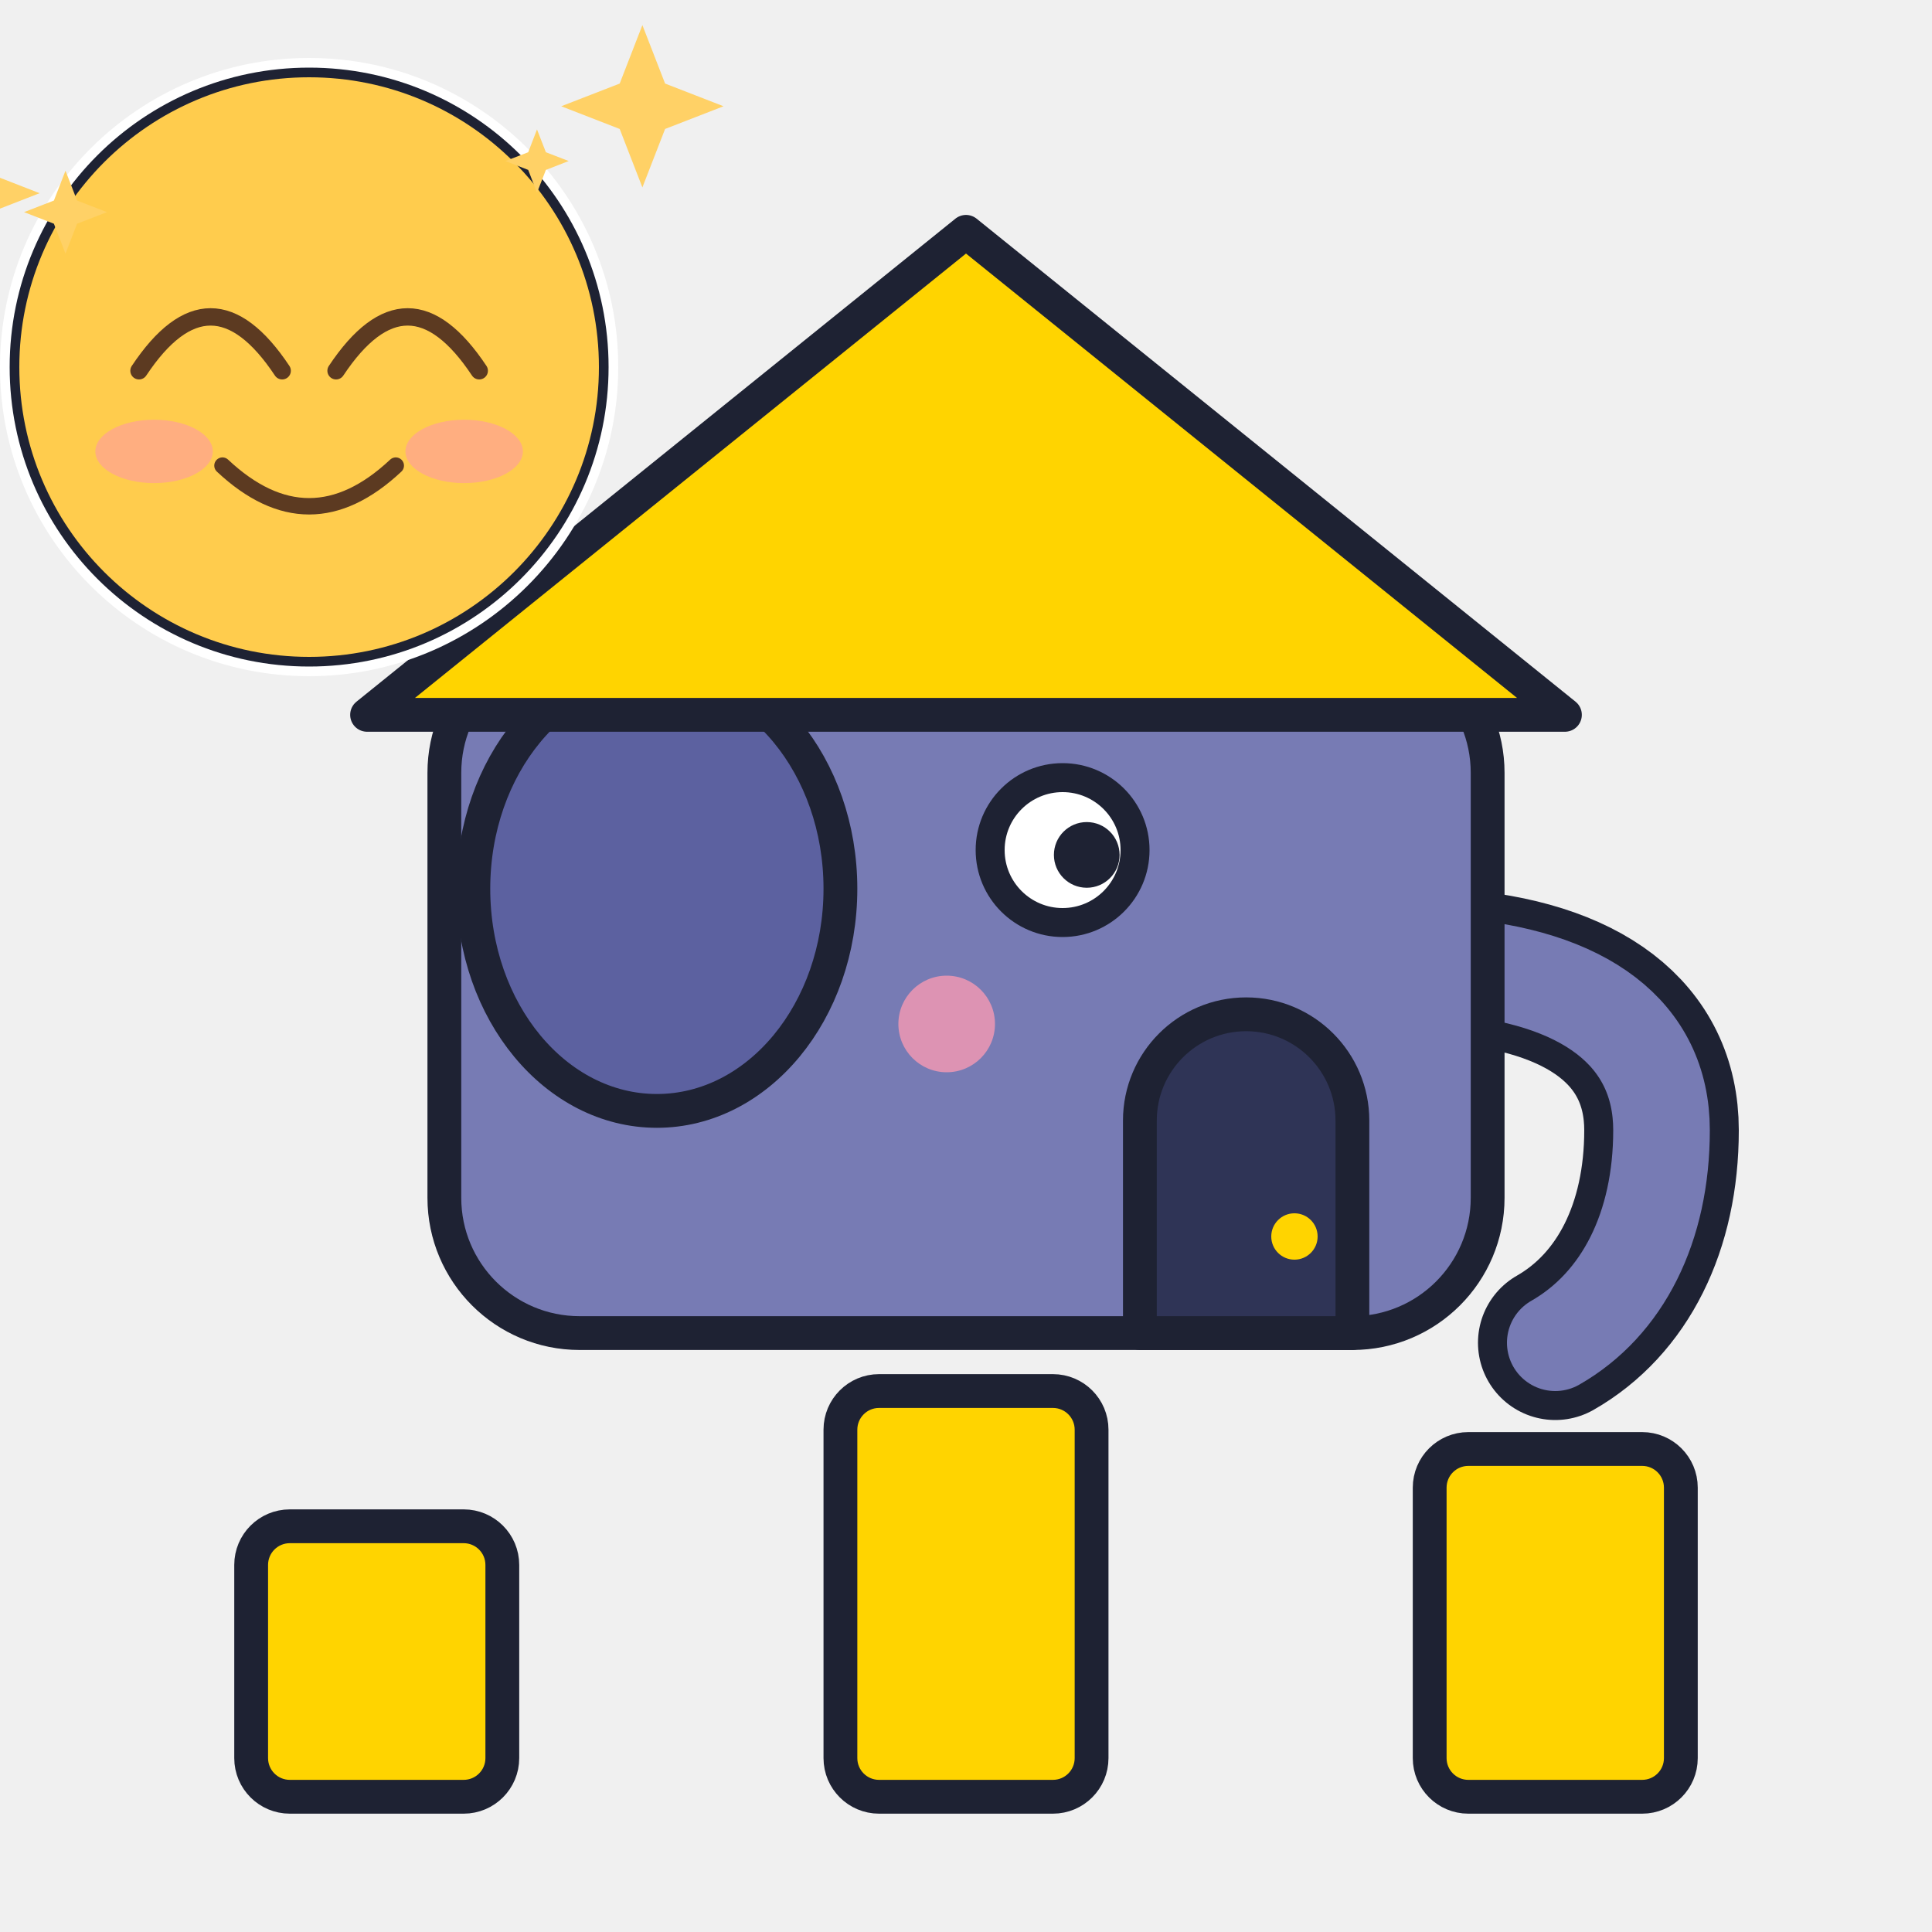
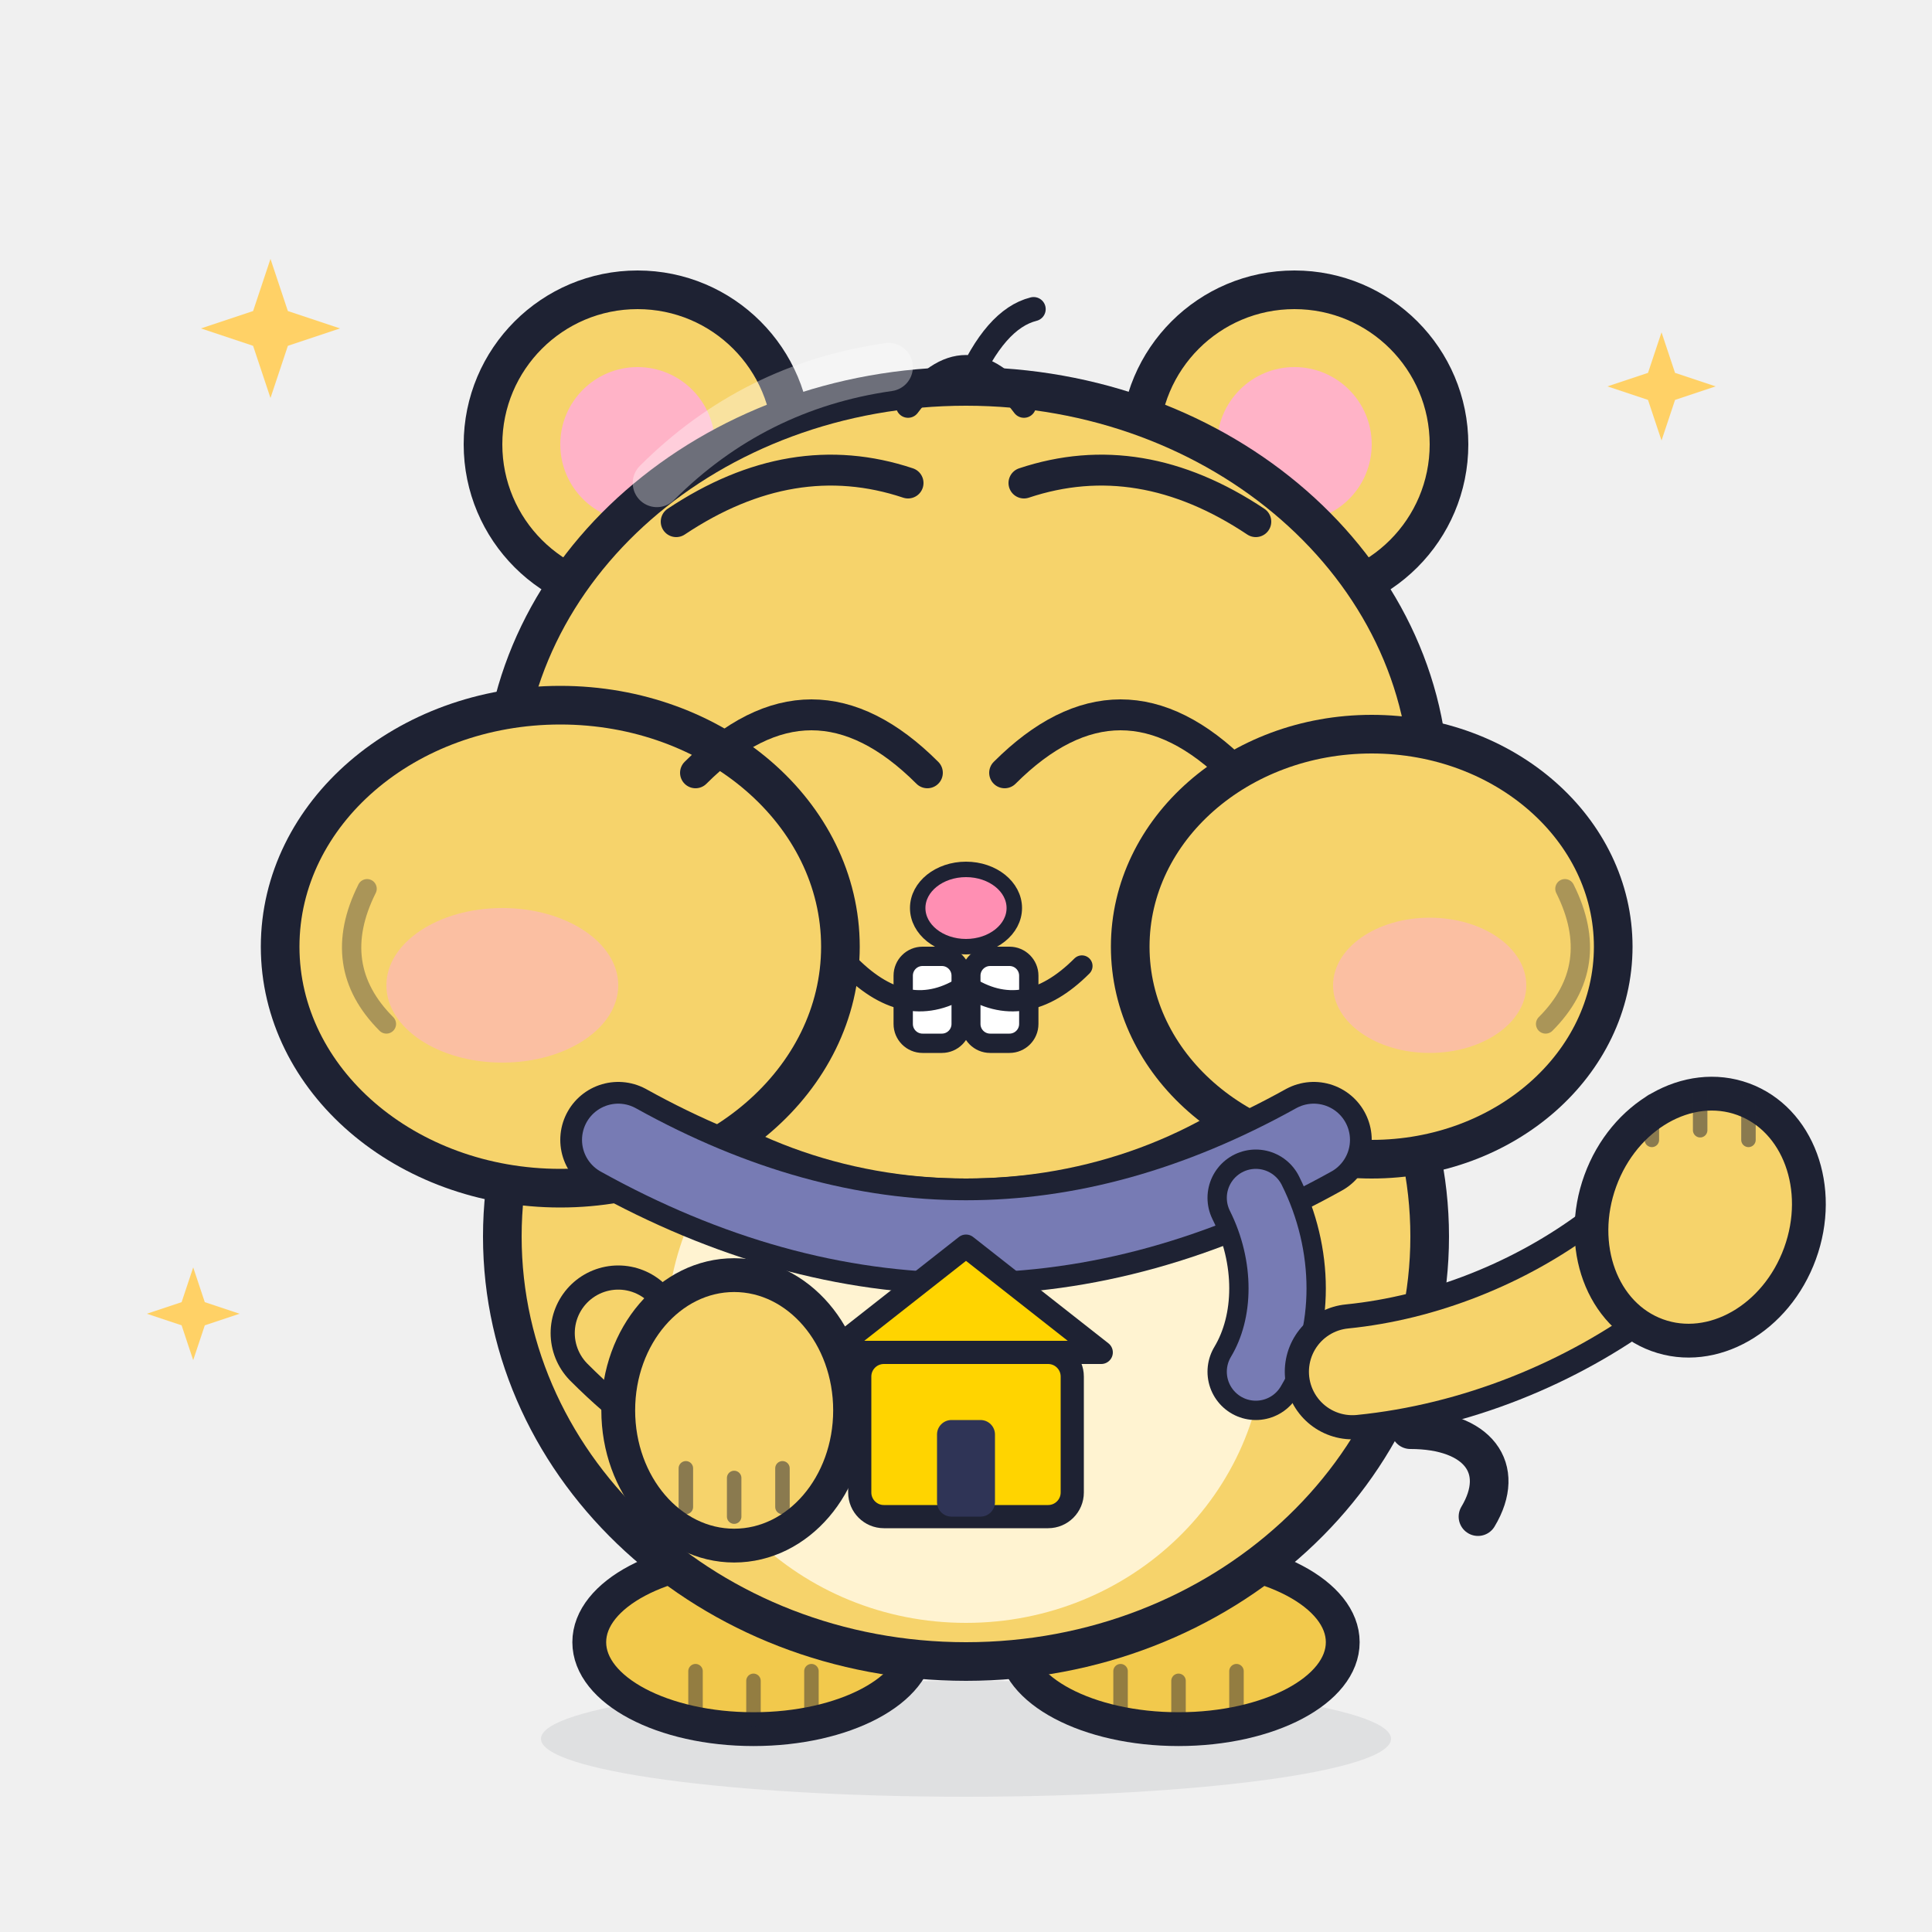
- <svg xmlns="http://www.w3.org/2000/svg" viewBox="0 0 200 200" width="200" height="200" role="img" aria-label="ClickHouse 小象 · 笑 Smile">
+ <svg xmlns="http://www.w3.org/2000/svg" viewBox="0 0 200 200" width="88" height="88" role="img" aria-label="ClickHouse 仓鼠 · 笑 Smile">
  <style>
- .ex-motion { animation: ex-bob 3.2s ease-in-out infinite; transform-box: fill-box; transform-origin: 50% 50%; }
- .ex-anim-tear { animation: ex-tear 1.8s ease-in infinite; transform-box: fill-box; transform-origin: center; }
- .ex-anim-sweat { animation: ex-tear 1.5s ease-in infinite; transform-box: fill-box; transform-origin: center; }
- .ex-anim-heart { animation: ex-heart 2.2s ease-out infinite; transform-box: fill-box; transform-origin: center; }
- .ex-anim-spark { animation: ex-spark 1.9s ease-in-out infinite; transform-box: fill-box; transform-origin: center; }
- .ex-anim-rain { animation: ex-rain 1.4s linear infinite; transform-box: fill-box; transform-origin: center; }
- .ex-anim-confetti { animation: ex-confetti 2.4s linear infinite; transform-box: fill-box; transform-origin: center; }
- .ex-anim-pulse { animation: ex-pulse 1.6s ease-in-out infinite; transform-box: fill-box; transform-origin: center; }
- .ex-anim-knock { animation: ex-knock 0.55s ease-in-out infinite; transform-box: fill-box; transform-origin: center; }
- .ex-anim-knockline { animation: ex-knockline 0.55s ease-out infinite; transform-box: fill-box; transform-origin: center; }
- .ex-anim-palm { animation: ex-palm 0.9s ease-in-out infinite; transform-box: fill-box; transform-origin: center; }
- .ex-anim-steam { animation: ex-steam 1.8s ease-out infinite; transform-box: fill-box; transform-origin: center; }
- .ex-anim-shock { animation: ex-shock 0.5s ease-in-out infinite; transform-box: fill-box; transform-origin: center; }
- .ex-anim-please { animation: ex-please 1.4s ease-in-out infinite; transform-box: fill-box; transform-origin: center; }
- .ex-anim-drift { animation: ex-drift 4.5s ease-in-out infinite; transform-box: fill-box; transform-origin: center; }
- @keyframes ex-bob { 0%,100% { transform: translateY(0); } 50% { transform: translateY(-2.5px); } }
- @keyframes ex-tear { 0% { transform: translateY(0); opacity: 0; } 18% { opacity: 1; } 100% { transform: translateY(8.58px); opacity: 0; } }
- @keyframes ex-heart { 0% { transform: translateY(0) scale(.65); opacity: 0; } 20% { opacity: 1; } 100% { transform: translateY(-14.04px) scale(1.15); opacity: 0; } }
- @keyframes ex-spark { 0%,100% { transform: scale(.6) rotate(0deg); opacity: .3; } 50% { transform: scale(1.15) rotate(25deg); opacity: 1; } }
- @keyframes ex-rain { 0% { transform: translateY(0); opacity: 0; } 20% { opacity: 1; } 100% { transform: translateY(9.36px); opacity: 0; } }
- @keyframes ex-confetti { 0% { transform: translateY(-4px) rotate(0deg); opacity: 1; } 100% { transform: translateY(14px) rotate(200deg); opacity: 0; } }
- @keyframes ex-pulse { 0%,100% { transform: scale(1); opacity: .35; } 50% { transform: scale(1.18); opacity: .7; } }
- @keyframes ex-knock { 0%,100% { transform: translateX(3.51px); } 35% { transform: translateX(0); } }
- @keyframes ex-knockline { 0%,100% { transform: scaleX(.6); opacity: .35; } 35% { transform: scaleX(1); opacity: 1; } }
- @keyframes ex-palm { 0%,100% { transform: translateY(0) rotate(0deg); } 50% { transform: translateY(-1px) rotate(-4deg); } }
- @keyframes ex-steam { 0% { transform: translateY(0); opacity: .7; } 100% { transform: translateY(-7.02px); opacity: 0; } }
- @keyframes ex-shock { 0%,100% { transform: scaleX(.7); opacity: .4; } 50% { transform: scaleX(1.25); opacity: 1; } }
- @keyframes ex-please { 0%,100% { transform: translateY(0); } 50% { transform: translateY(-1.5px); } }
- @keyframes ex-drift { 0%,100% { transform: translateY(0); } 50% { transform: translateY(-1.56px); } }
- @media (prefers-reduced-motion: reduce) {
-   .ex-motion, [class*="ex-anim-"] { animation: none !important; }
- }
- </style>
+   .ex-motion { animation: ex-bob 3.2s ease-in-out infinite; transform-box: fill-box; transform-origin: 50% 50%; }
+   .ex-anim-tear { animation: ex-tear 1.8s ease-in infinite; transform-box: fill-box; transform-origin: center; }
+   .ex-anim-sweat { animation: ex-tear 1.5s ease-in infinite; transform-box: fill-box; transform-origin: center; }
+   .ex-anim-heart { animation: ex-heart 2.2s ease-out infinite; transform-box: fill-box; transform-origin: center; }
+   .ex-anim-spark { animation: ex-spark 1.9s ease-in-out infinite; transform-box: fill-box; transform-origin: center; }
+   .ex-anim-rain { animation: ex-rain 1.4s linear infinite; transform-box: fill-box; transform-origin: center; }
+   .ex-anim-confetti { animation: ex-confetti 2.4s linear infinite; transform-box: fill-box; transform-origin: center; }
+   .ex-anim-pulse { animation: ex-pulse 1.6s ease-in-out infinite; transform-box: fill-box; transform-origin: center; }
+   .ex-anim-knock { animation: ex-knock 0.55s ease-in-out infinite; transform-box: fill-box; transform-origin: center; }
+   .ex-anim-knockline { animation: ex-knockline 0.55s ease-out infinite; transform-box: fill-box; transform-origin: center; }
+   .ex-anim-palm { animation: ex-palm 0.9s ease-in-out infinite; transform-box: fill-box; transform-origin: center; }
+   .ex-anim-steam { animation: ex-steam 1.8s ease-out infinite; transform-box: fill-box; transform-origin: center; }
+   .ex-anim-shock { animation: ex-shock 0.5s ease-in-out infinite; transform-box: fill-box; transform-origin: center; }
+   @keyframes ex-bob { 0%,100% { transform: translateY(0); } 50% { transform: translateY(-2.5px); } }
+   @keyframes ex-bounce { 0%,100% { transform: translateY(0); } 40% { transform: translateY(-6px); } 60% { transform: translateY(-2px); } }
+   @keyframes ex-tremble { 0%,100% { transform: translateX(0); } 25% { transform: translateX(-1px); } 75% { transform: translateX(1px); } }
+   @keyframes ex-sway { 0%,100% { transform: rotate(0deg); } 50% { transform: rotate(2deg); } }
+   @keyframes ex-shake { 0%,100% { transform: translateX(0); } 20% { transform: translateX(-4.24px); } 40% { transform: translateX(4.24px); } 60% { transform: translateX(-2.75px); } 80% { transform: translateX(1.75px); } }
+   @keyframes ex-tear { 0% { transform: translateY(0); opacity: 0; } 18% { opacity: 1; } 100% { transform: translateY(8.58px); opacity: 0; } }
+   @keyframes ex-heart { 0% { transform: translateY(0) scale(.65); opacity: 0; } 20% { opacity: 1; } 100% { transform: translateY(-14.04px) scale(1.15); opacity: 0; } }
+   @keyframes ex-spark { 0%,100% { transform: scale(.6) rotate(0deg); opacity: .3; } 50% { transform: scale(1.15) rotate(25deg); opacity: 1; } }
+   @keyframes ex-rain { 0% { transform: translateY(0); opacity: 0; } 20% { opacity: 1; } 100% { transform: translateY(9.36px); opacity: 0; } }
+   @keyframes ex-confetti { 0% { transform: translateY(-4px) rotate(0deg); opacity: 1; } 100% { transform: translateY(14px) rotate(200deg); opacity: 0; } }
+   @keyframes ex-pulse { 0%,100% { transform: scale(1); opacity: .35; } 50% { transform: scale(1.18); opacity: .7; } }
+   @keyframes ex-knock { 0%,100% { transform: translateX(3.51px); } 35% { transform: translateX(0); } }
+   @keyframes ex-knockline { 0%,100% { transform: scaleX(.6); opacity: .35; } 35% { transform: scaleX(1); opacity: 1; } }
+   @keyframes ex-palm { 0%,100% { transform: translateY(0) rotate(0deg); } 50% { transform: translateY(-1px) rotate(-4deg); } }
+   @keyframes ex-steam { 0% { transform: translateY(0); opacity: .7; } 100% { transform: translateY(-7.02px); opacity: 0; } }
+   @keyframes ex-shock { 0%,100% { transform: scaleX(.7); opacity: .4; } 50% { transform: scaleX(1.25); opacity: 1; } }
+   @keyframes ex-drift { 0%,100% { transform: translateY(0); } 50% { transform: translateY(-1.56px); } }
+   @media (prefers-reduced-motion: reduce) {
+     .ex-motion, [class*="ex-anim-"] { animation: none !important; }
+   }
+   </style>
  <g class="ex-motion ex-smile">
    <g class="ex-base">
-       <g fill="#FFD400" stroke="#1E2233" stroke-width="3.5">
-         <rect x="26" y="158" width="26" height="28" rx="4" />
-         <rect x="87" y="144" width="26" height="42" rx="4" />
-         <rect x="148" y="150" width="26" height="36" rx="4" />
+       <ellipse cx="100" cy="180" rx="44" ry="6" fill="#1E2233" opacity=".08" />
+       <path d="M146 148c7 0 10 4 7 9" fill="none" stroke="#1E2233" stroke-width="4" stroke-linecap="round" />
+       <g fill="#F2C94C" stroke="#1E2233" stroke-width="3.5">
+         <ellipse cx="78" cy="170" rx="17" ry="9" />
+         <ellipse cx="122" cy="170" rx="17" ry="9" />
      </g>
-       <path d="M150 100c14 1 22 7 22 17s-4 18-11 22" fill="none" stroke="#1E2233" stroke-width="16" stroke-linecap="round" />
-       <path d="M150 100c14 1 22 7 22 17s-4 18-11 22" fill="none" stroke="#777BB4" stroke-width="10" stroke-linecap="round" />
-       <rect x="46" y="66" width="108" height="72" rx="14" fill="#777BB4" stroke="#1E2233" stroke-width="3.5" />
-       <ellipse cx="68" cy="92" rx="19" ry="23" fill="#5C61A0" stroke="#1E2233" stroke-width="3.5" />
-       <path d="M38 74 100 24l62 50z" fill="#FFD400" stroke="#1E2233" stroke-width="3.5" stroke-linejoin="round" />
-       <path d="M118 138v-22a11 11 0 0 1 22 0v22z" fill="#2F3456" stroke="#1E2233" stroke-width="3.5" stroke-linejoin="round" />
-       <circle cx="134" cy="128" r="2.4" fill="#FFD400" />
-       <circle cx="110" cy="88" r="7.5" fill="#ffffff" stroke="#1E2233" stroke-width="3" />
-       <circle cx="112.5" cy="88.5" r="3.4" fill="#1E2233" />
-       <circle cx="98" cy="106" r="5" fill="#FF9BB3" opacity=".75" />
+       <g stroke="#1E2233" stroke-width="1.5" opacity=".45" stroke-linecap="round">
+         <path d="M72 173v4" />
+         <path d="M78 174v4" />
+         <path d="M84 173v4" />
+         <path d="M116 173v4" />
+         <path d="M122 174v4" />
+         <path d="M128 173v4" />
+       </g>
+       <ellipse cx="100" cy="128" rx="48" ry="44" fill="#F6D36B" stroke="#1E2233" stroke-width="4" />
+       <ellipse cx="100" cy="138" rx="31" ry="30" fill="#FFF3D1" />
+       <g fill="#F6D36B" stroke="#1E2233" stroke-width="4">
+         <circle cx="66" cy="46" r="16" />
+         <circle cx="134" cy="46" r="16" />
+       </g>
+       <g fill="#FFB3C7">
+         <circle cx="66" cy="46" r="8" />
+         <circle cx="134" cy="46" r="8" />
+       </g>
+       <ellipse cx="100" cy="82" rx="48" ry="42" fill="#F6D36B" stroke="#1E2233" stroke-width="4" />
+       <path d="M94 42q6-8 12 0M100 40q3-7 7-8" fill="none" stroke="#1E2233" stroke-width="2.5" stroke-linecap="round" />
+       <g fill="#F6D36B" stroke="#1E2233" stroke-width="4">
+         <ellipse cx="58" cy="98" rx="29" ry="25" />
+         <ellipse cx="142" cy="98" rx="25" ry="22" />
+       </g>
+       <path d="M38 92q-4 8 2 14M162 92q4 8-2 14" fill="none" stroke="#1E2233" stroke-width="2" opacity=".35" stroke-linecap="round" />
+       <path d="M64 118q36 20 72 0" fill="none" stroke="#1E2233" stroke-width="12" stroke-linecap="round" />
+       <path d="M64 118q36 20 72 0" fill="none" stroke="#777BB4" stroke-width="7.5" stroke-linecap="round" />
+       <path d="M130 124c3 6 3 13 0 18" fill="none" stroke="#1E2233" stroke-width="10" stroke-linecap="round" />
+       <path d="M130 124c3 6 3 13 0 18" fill="none" stroke="#777BB4" stroke-width="6" stroke-linecap="round" />
+       <line x1="100" y1="130" x2="100" y2="136" stroke="#1E2233" stroke-width="2" />
+       <rect x="89" y="140" width="22" height="17" rx="2.5" fill="#FFD400" stroke="#1E2233" stroke-width="2.4" />
+       <path d="M86 140l14-11 14 11z" fill="#FFD400" stroke="#1E2233" stroke-width="2.4" stroke-linejoin="round" />
+       <rect x="97" y="147" width="6" height="10" rx="1.5" fill="#2F3456" />
+       <path d="M68 50q10-10 24-12" fill="none" stroke="#FFF" stroke-width="5" opacity=".35" stroke-linecap="round" />
    </g>
-     <g>
-       <circle cx="32" cy="38" r="32" fill="#FFFFFF" />
-       <circle cx="32" cy="38" r="31" fill="#1E2233" />
-       <g class="ex-face">
-         <circle cx="32" cy="38" r="30" fill="#FFCC4D" />
-         <path d="M 14.39,38.38 Q 21.8,27.23 29.21,38.38" fill="none" stroke="#5C3A21" stroke-width="1.8" stroke-linecap="round" />
-         <path d="M 34.79,38.38 Q 42.2,27.23 49.61,38.38" fill="none" stroke="#5C3A21" stroke-width="1.8" stroke-linecap="round" />
-         <path d="M 23.03,48.2 Q 32,56.62 40.97,48.2" fill="none" stroke="#5C3A21" stroke-width="1.7" stroke-linecap="round" />
-         <ellipse cx="15.95" cy="46.73" rx="6.08" ry="3.28" fill="#FF8FB3" opacity="0.5" />
-         <ellipse cx="48.05" cy="46.73" rx="6.08" ry="3.28" fill="#FF8FB3" opacity="0.5" />
-         <path class="ex-anim-spark" style="animation-delay:0.0s" d="M 6.78,17.67 L 7.98,20.76 L 11.07,21.96 L 7.98,23.16 L 6.78,26.25 L 5.58,23.16 L 2.49,21.96 L 5.58,20.76 Z" fill="#FFD166" />
-         <path class="ex-anim-spark" style="animation-delay:0.5s" d="M 55.59,13.4 L 56.51,15.76 L 58.87,16.67 L 56.51,17.59 L 55.59,19.95 L 54.68,17.59 L 52.32,16.67 L 54.68,15.76 Z" fill="#FFD166" />
+     <g class="ex-face">
+       <path d="M72 80q12-12 24 0" fill="none" stroke="#1E2233" stroke-width="3.2" stroke-linecap="round" />
+       <path d="M104 80q12-12 24 0" fill="none" stroke="#1E2233" stroke-width="3.2" stroke-linecap="round" />
+       <path d="M70 54q12-8 24-4" fill="none" stroke="#1E2233" stroke-width="3.2" stroke-linecap="round" />
+       <path d="M106 50q12-4 24 4" fill="none" stroke="#1E2233" stroke-width="3.2" stroke-linecap="round" />
+       <ellipse cx="100" cy="94" rx="5" ry="4" fill="#FF8FB3" stroke="#1E2233" stroke-width="1.6" />
+       <g fill="#FFF" stroke="#1E2233" stroke-width="2">
+         <rect x="93.5" y="99" width="6" height="9" rx="2" />
+         <rect x="100.5" y="99" width="6" height="9" rx="2" />
+       </g>
+       <path d="M88 100q6 6 12 2M112 100q-6 6-12 2" fill="none" stroke="#1E2233" stroke-width="2.2" stroke-linecap="round" />
+       <ellipse cx="52" cy="102" rx="12" ry="8" fill="#FFB3C7" opacity="0.6" />
+       <ellipse cx="148" cy="102" rx="10" ry="7" fill="#FFB3C7" opacity="0.6" />
+     </g>
+     <g class="ex-arms">
+       <path d="M64 138c4 4 8 7 12 8" fill="none" stroke="#1E2233" stroke-width="14" stroke-linecap="round" />
+       <path d="M64 138c4 4 8 7 12 8" fill="none" stroke="#F6D36B" stroke-width="9" stroke-linecap="round" />
+       <ellipse cx="76" cy="146" rx="12" ry="14" fill="#F6D36B" stroke="#1E2233" stroke-width="3.5" />
+       <g stroke="#1E2233" stroke-width="1.5" opacity=".5" stroke-linecap="round">
+         <path d="M71 152v4" />
+         <path d="M76 153v4" />
+         <path d="M81 152v4" />
+       </g>
+       <path d="M140 142c10-1 20-5 28-11" fill="none" stroke="#1E2233" stroke-width="14" stroke-linecap="round" />
+       <path d="M140 142c10-1 20-5 28-11" fill="none" stroke="#F6D36B" stroke-width="9" stroke-linecap="round" />
+       <ellipse cx="176" cy="126" rx="11" ry="13" fill="#F6D36B" stroke="#1E2233" stroke-width="3.5" transform="rotate(20 176 126)" />
+       <g stroke="#1E2233" stroke-width="1.5" opacity=".5" stroke-linecap="round">
+         <path d="M171 118v-4" />
+         <path d="M176 117v-4" />
+         <path d="M181 118v-4" />
      </g>
    </g>
-     <path class="ex-anim-spark" style="animation-delay:0s" d="M 66.5,2.6 L 68.85,8.65 L 74.9,11 L 68.85,13.35 L 66.5,19.4 L 64.15,13.35 L 58.1,11 L 64.15,8.65 Z" fill="#FFD166" />
-     <path class="ex-anim-spark" style="animation-delay:0.5s" d="M -2.5,13.4 L -0.65,18.15 L 4.1,20 L -0.65,21.85 L -2.5,26.6 L -4.35,21.85 L -9.1,20 L -4.35,18.15 Z" fill="#FFD166" />
+     <g class="ex-effects">
+       <g class="ex-anim-spark" style="animation-delay:0s" transform="translate(28 34) scale(0.9)">
+         <path d="M0 -8L2 -2 8 0 2 2 0 8-2 2-8 0-2-2Z" fill="#FFD166" />
+       </g>
+       <g class="ex-anim-spark" style="animation-delay:0.5s" transform="translate(172 40) scale(0.7)">
+         <path d="M0 -8L2 -2 8 0 2 2 0 8-2 2-8 0-2-2Z" fill="#FFD166" />
+       </g>
+       <g class="ex-anim-spark" style="animation-delay:0.9s" transform="translate(20 136) scale(0.6)">
+         <path d="M0 -8L2 -2 8 0 2 2 0 8-2 2-8 0-2-2Z" fill="#FFD166" />
+       </g>
+     </g>
  </g>
</svg>
